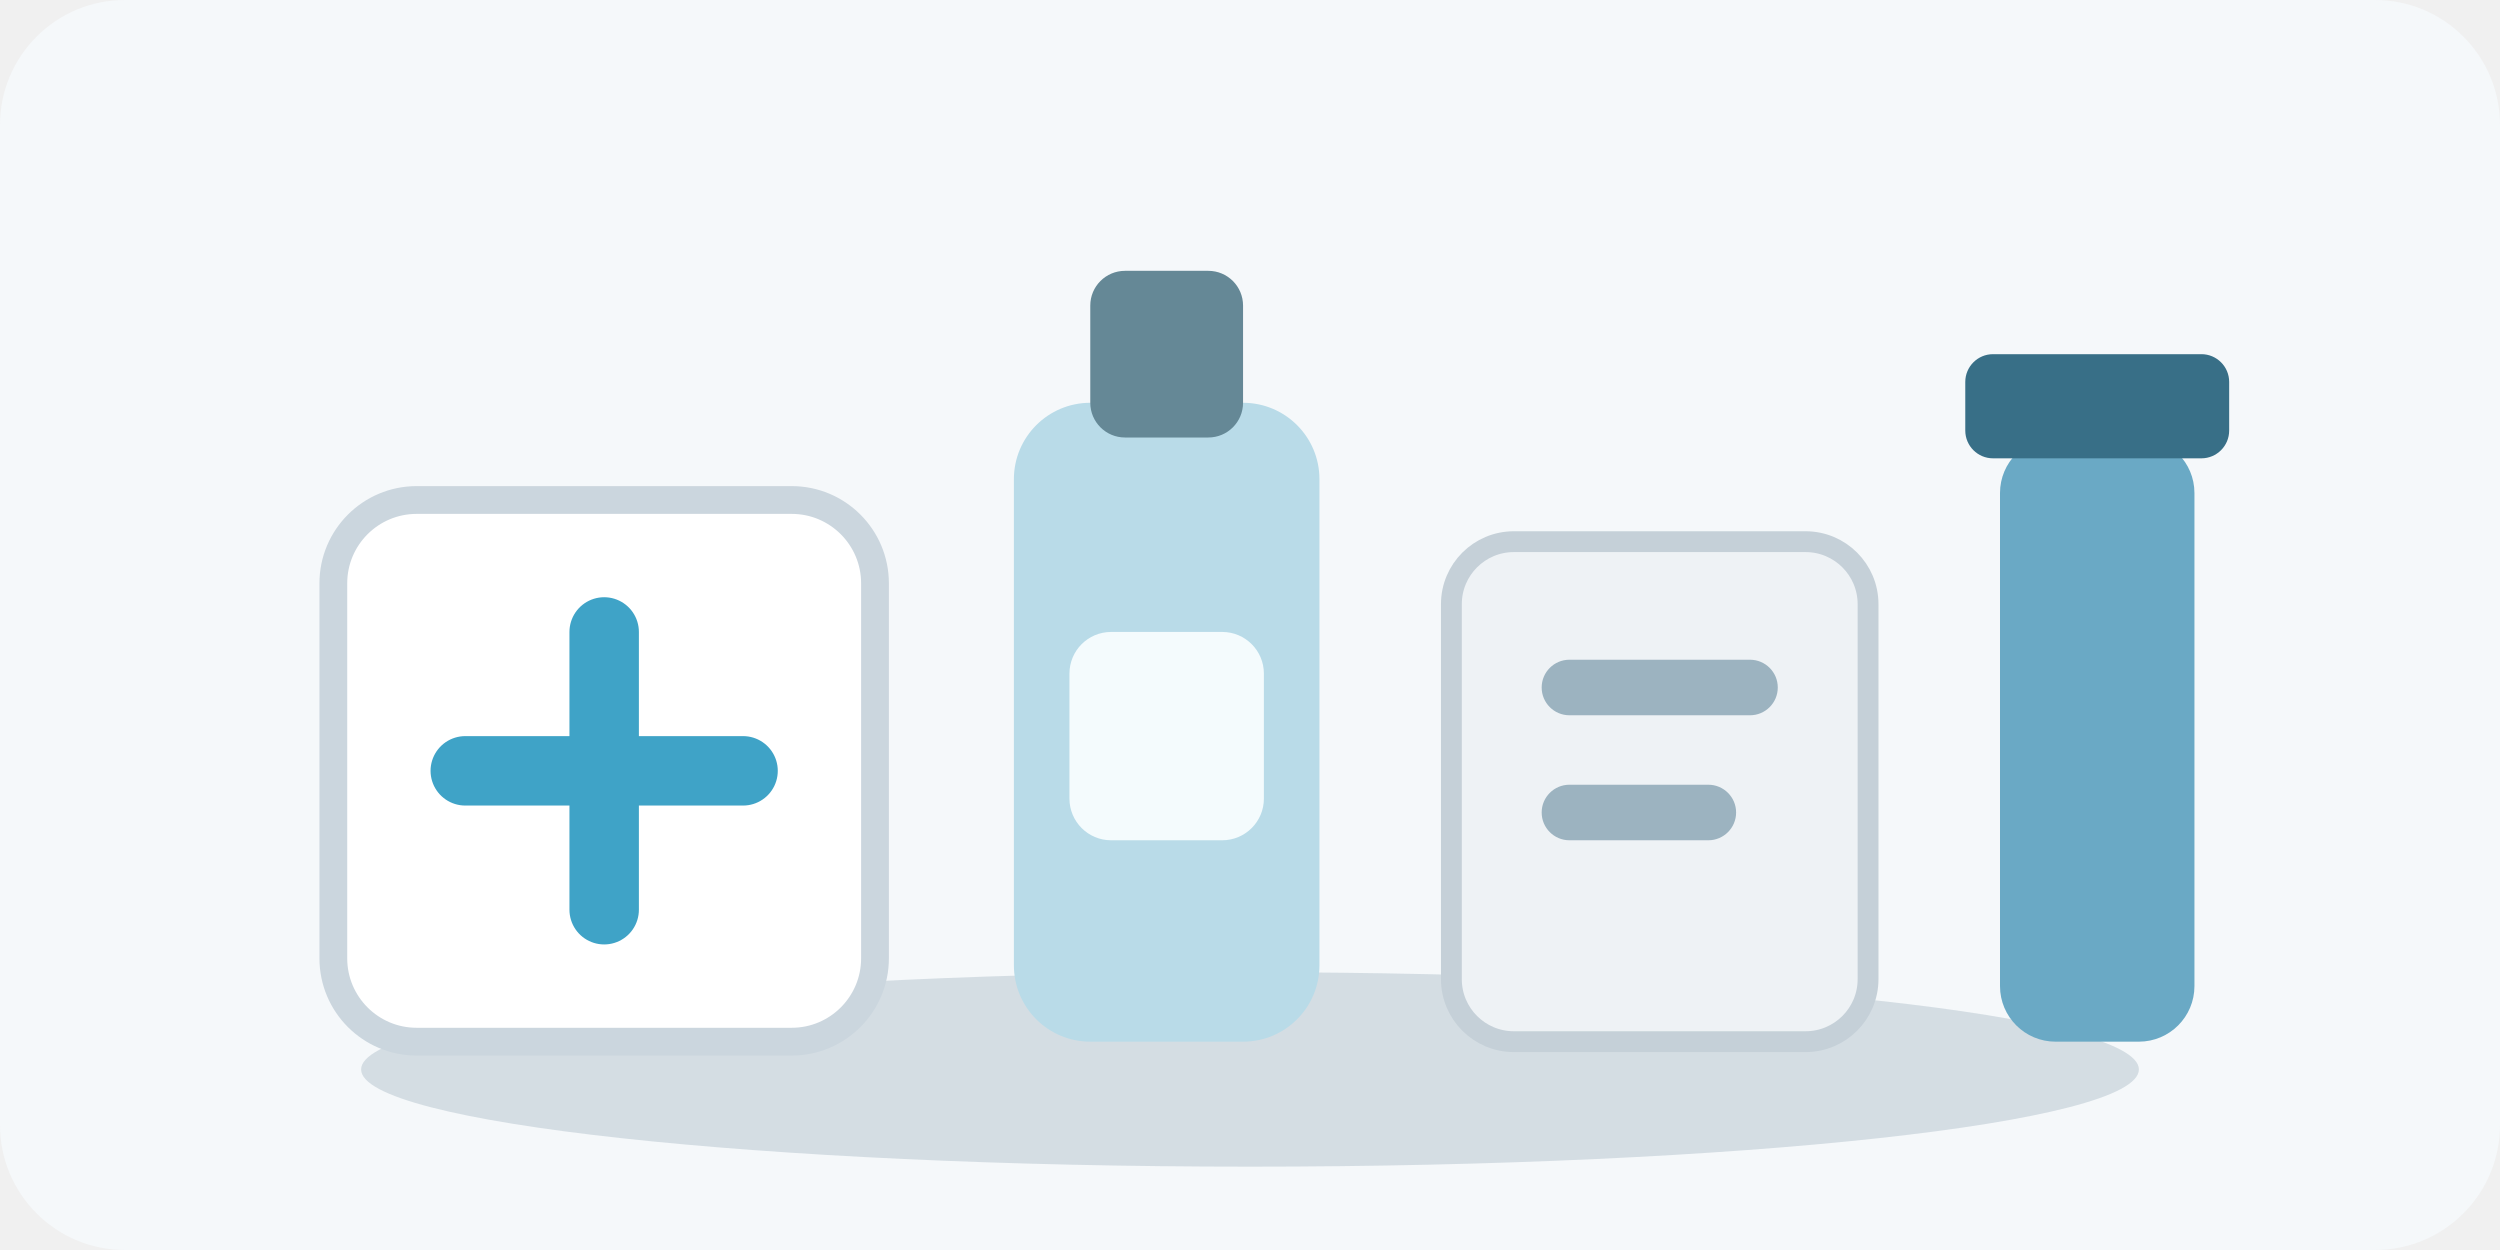
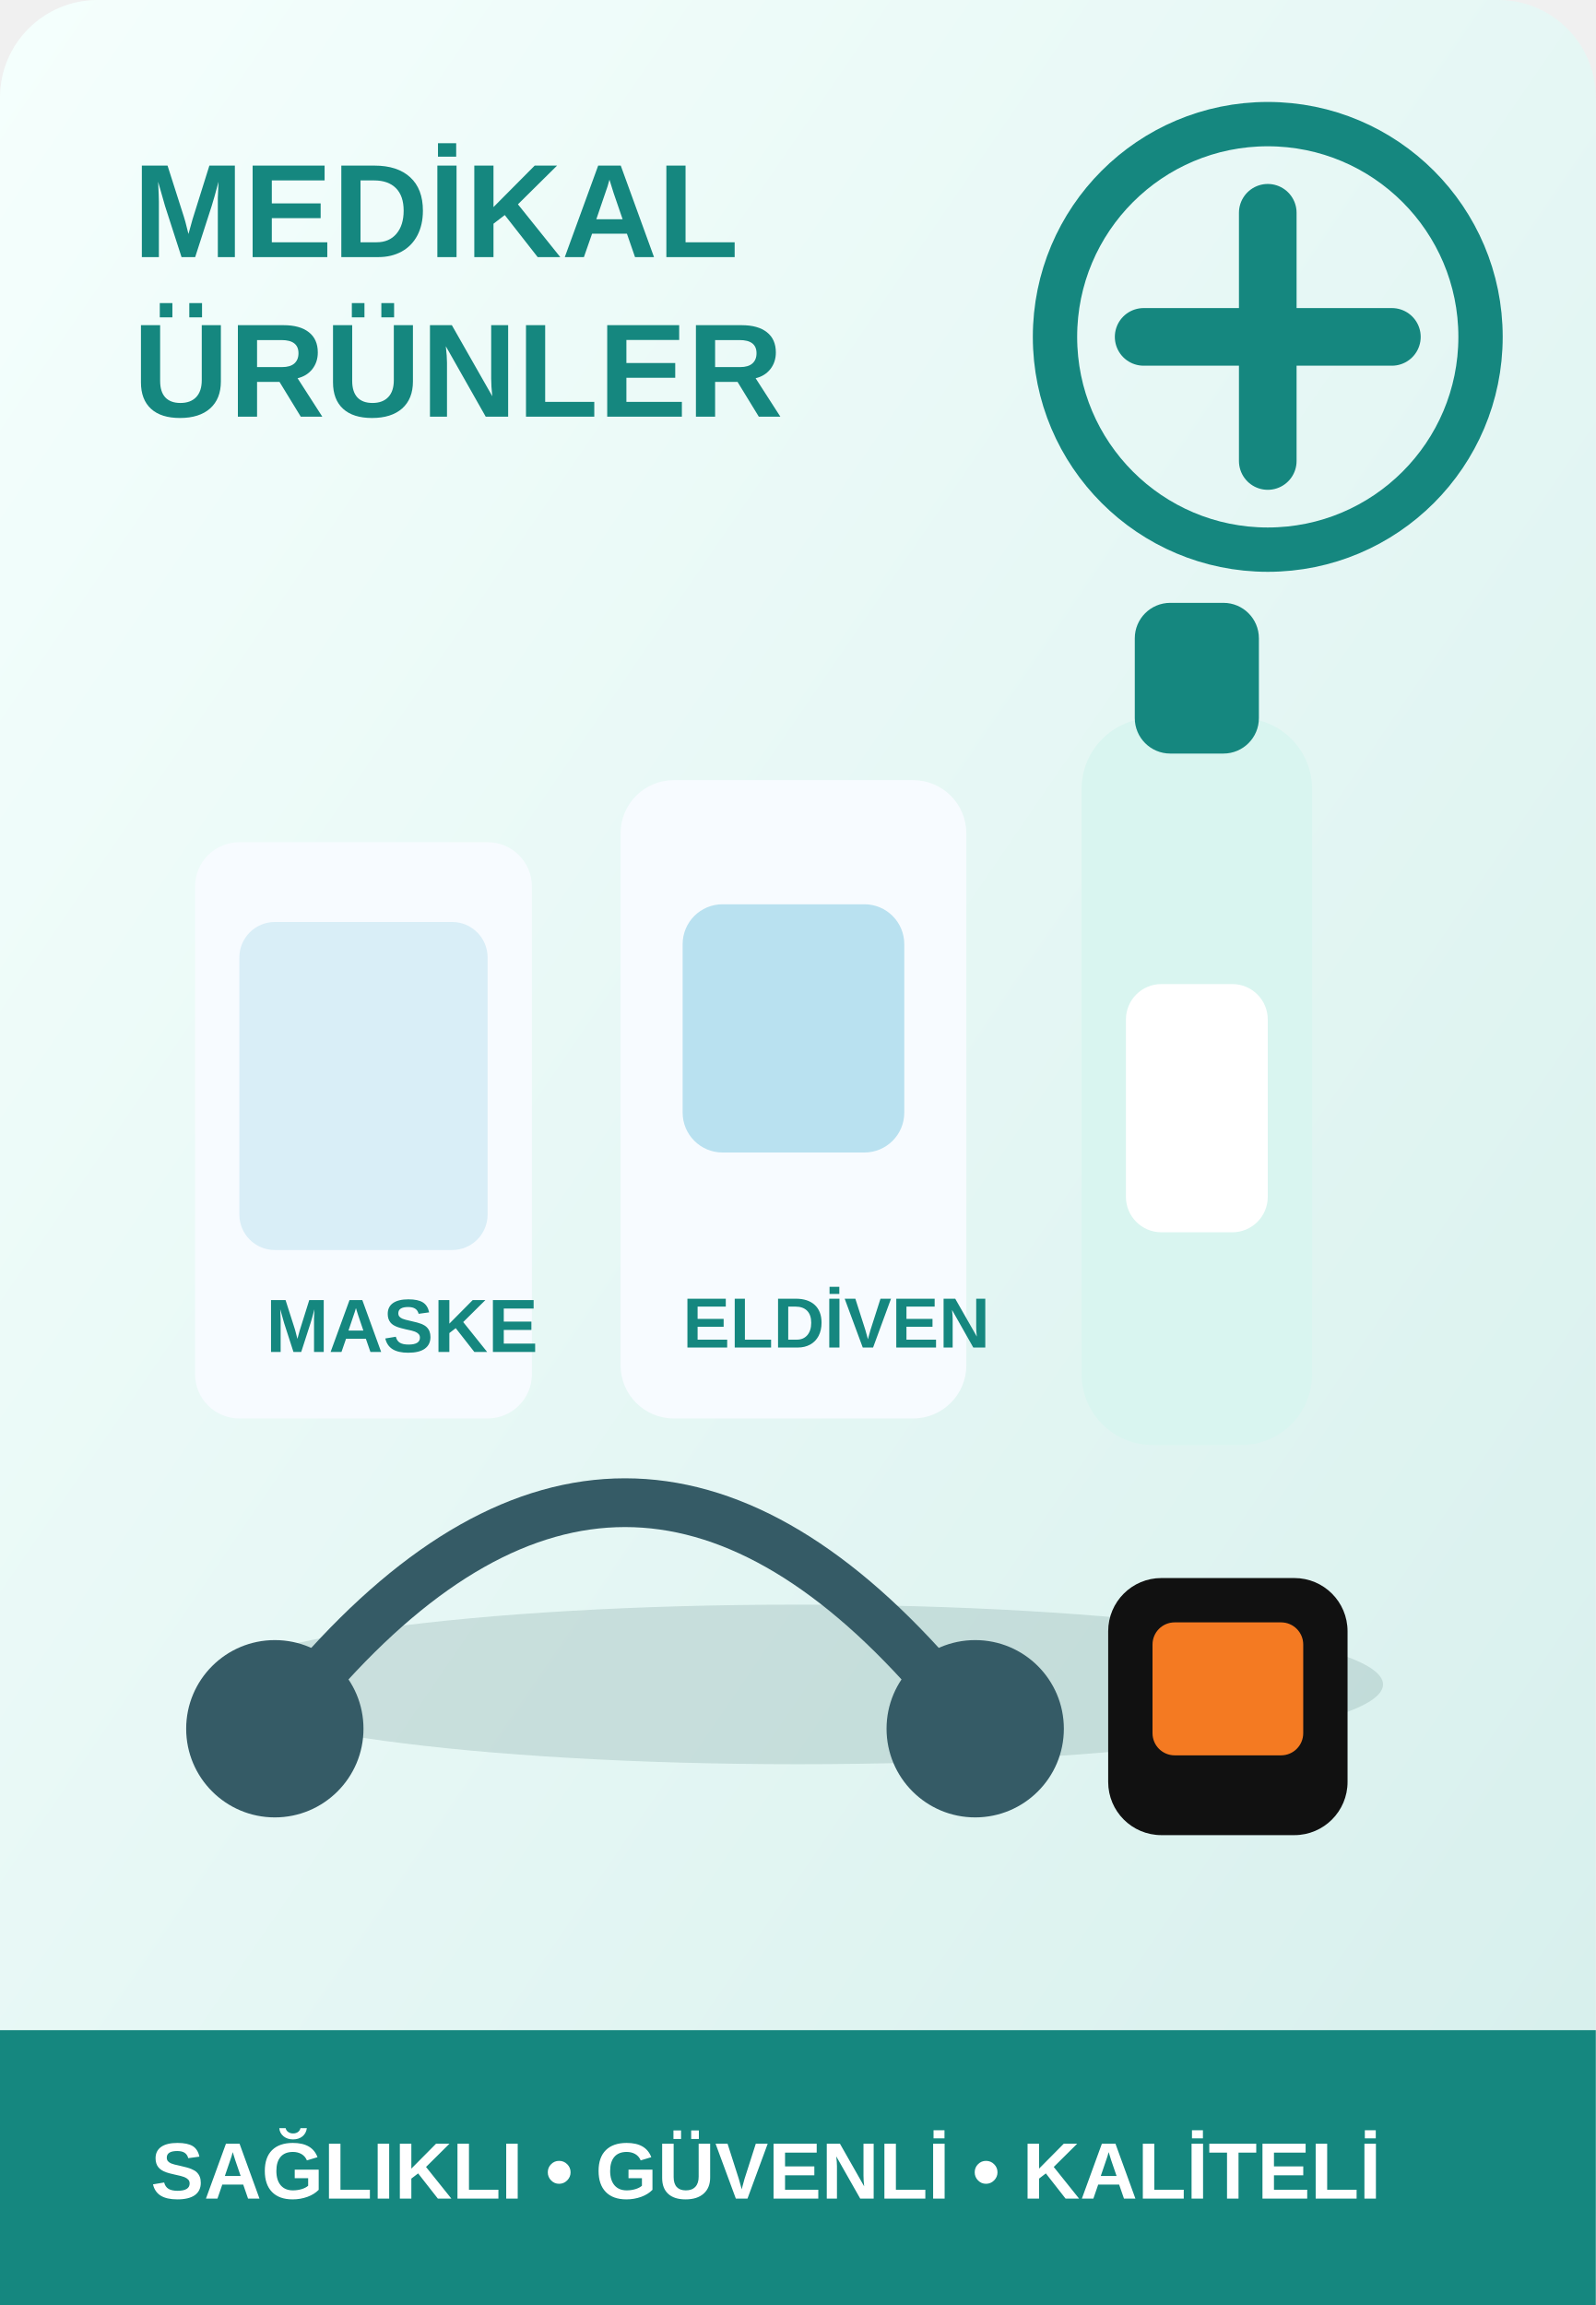
- <svg xmlns="http://www.w3.org/2000/svg" viewBox="0 0 360 180" role="img" aria-label="Medical product group">
-   <rect width="360" height="180" rx="18" fill="#f5f8fa" />
-   <ellipse cx="180" cy="154" rx="128" ry="14" fill="#d4dde3" />
-   <rect x="48" y="72" width="78" height="78" rx="12" fill="#ffffff" stroke="#cbd6de" stroke-width="4" />
-   <path d="M87 91v40M67 111h40" stroke="#3fa3c7" stroke-width="10" stroke-linecap="round" />
-   <rect x="146" y="58" width="44" height="92" rx="11" fill="#b9dbe8" />
-   <rect x="157" y="39" width="22" height="24" rx="5" fill="#658896" />
-   <rect x="154" y="91" width="28" height="30" rx="6" fill="#f4fbfd" />
-   <rect x="209" y="78" width="60" height="72" rx="9" fill="#eef2f5" stroke="#c5d0d8" stroke-width="3" />
-   <rect x="222" y="95" width="34" height="8" rx="4" fill="#9cb3c0" />
-   <rect x="222" y="113" width="28" height="8" rx="4" fill="#9cb3c0" />
-   <rect x="288" y="63" width="28" height="87" rx="8" fill="#6aa9c5" />
-   <rect x="283" y="51" width="38" height="15" rx="4" fill="#386f87" />
+ <svg xmlns="http://www.w3.org/2000/svg" viewBox="0 0 360 520" role="img" aria-label="Medikal ürünler">
+   <defs>
+     <linearGradient id="bg" x1="0" x2="1" y1="0" y2="1">
+       <stop stop-color="#f5fffd" />
+       <stop offset="1" stop-color="#d6efec" />
+     </linearGradient>
+   </defs>
+   <rect width="360" height="520" rx="22" fill="url(#bg)" />
+   <text x="30" y="58" font-family="Arial, sans-serif" font-size="30" font-weight="900" fill="#15877f">MEDİKAL</text>
+   <text x="30" y="94" font-family="Arial, sans-serif" font-size="30" font-weight="900" fill="#15877f">ÜRÜNLER</text>
+   <circle cx="286" cy="76" r="48" fill="none" stroke="#15877f" stroke-width="10" />
+   <path d="M286 48v56M258 76h56" stroke="#15877f" stroke-width="13" stroke-linecap="round" />
+   <ellipse cx="180" cy="380" rx="132" ry="18" fill="#98b8b5" opacity=".38" />
+   <rect x="44" y="190" width="76" height="130" rx="10" fill="#f7fbff" />
+   <rect x="54" y="208" width="56" height="74" rx="8" fill="#d9eef7" />
+   <text x="60" y="305" font-family="Arial" font-size="17" font-weight="900" fill="#15877f">MASKE</text>
+   <rect x="140" y="176" width="78" height="144" rx="12" fill="#f7fbff" />
+   <rect x="154" y="204" width="50" height="56" rx="9" fill="#b9e1f0" />
+   <text x="154" y="304" font-family="Arial" font-size="16" font-weight="900" fill="#15877f">ELDİVEN</text>
+   <rect x="244" y="162" width="52" height="164" rx="16" fill="#d9f5f0" />
+   <rect x="256" y="136" width="28" height="34" rx="8" fill="#15877f" />
+   <rect x="254" y="222" width="32" height="56" rx="8" fill="#fff" />
+   <path d="M72 378c46-52 92-52 138 0" stroke="#355b66" stroke-width="11" fill="none" stroke-linecap="round" />
+   <circle cx="62" cy="390" r="20" fill="#355b66" />
+   <circle cx="220" cy="390" r="20" fill="#355b66" />
+   <rect x="250" y="356" width="54" height="58" rx="12" fill="#111" />
+   <rect x="260" y="366" width="34" height="30" rx="5" fill="#f47a22" />
+   <rect y="458" width="360" height="62" fill="#15877f" />
+   <text x="34" y="496" font-family="Arial, sans-serif" font-size="18" font-weight="900" fill="#fff">SAĞLIKLI  •  GÜVENLİ  •  KALİTELİ</text>
</svg>
